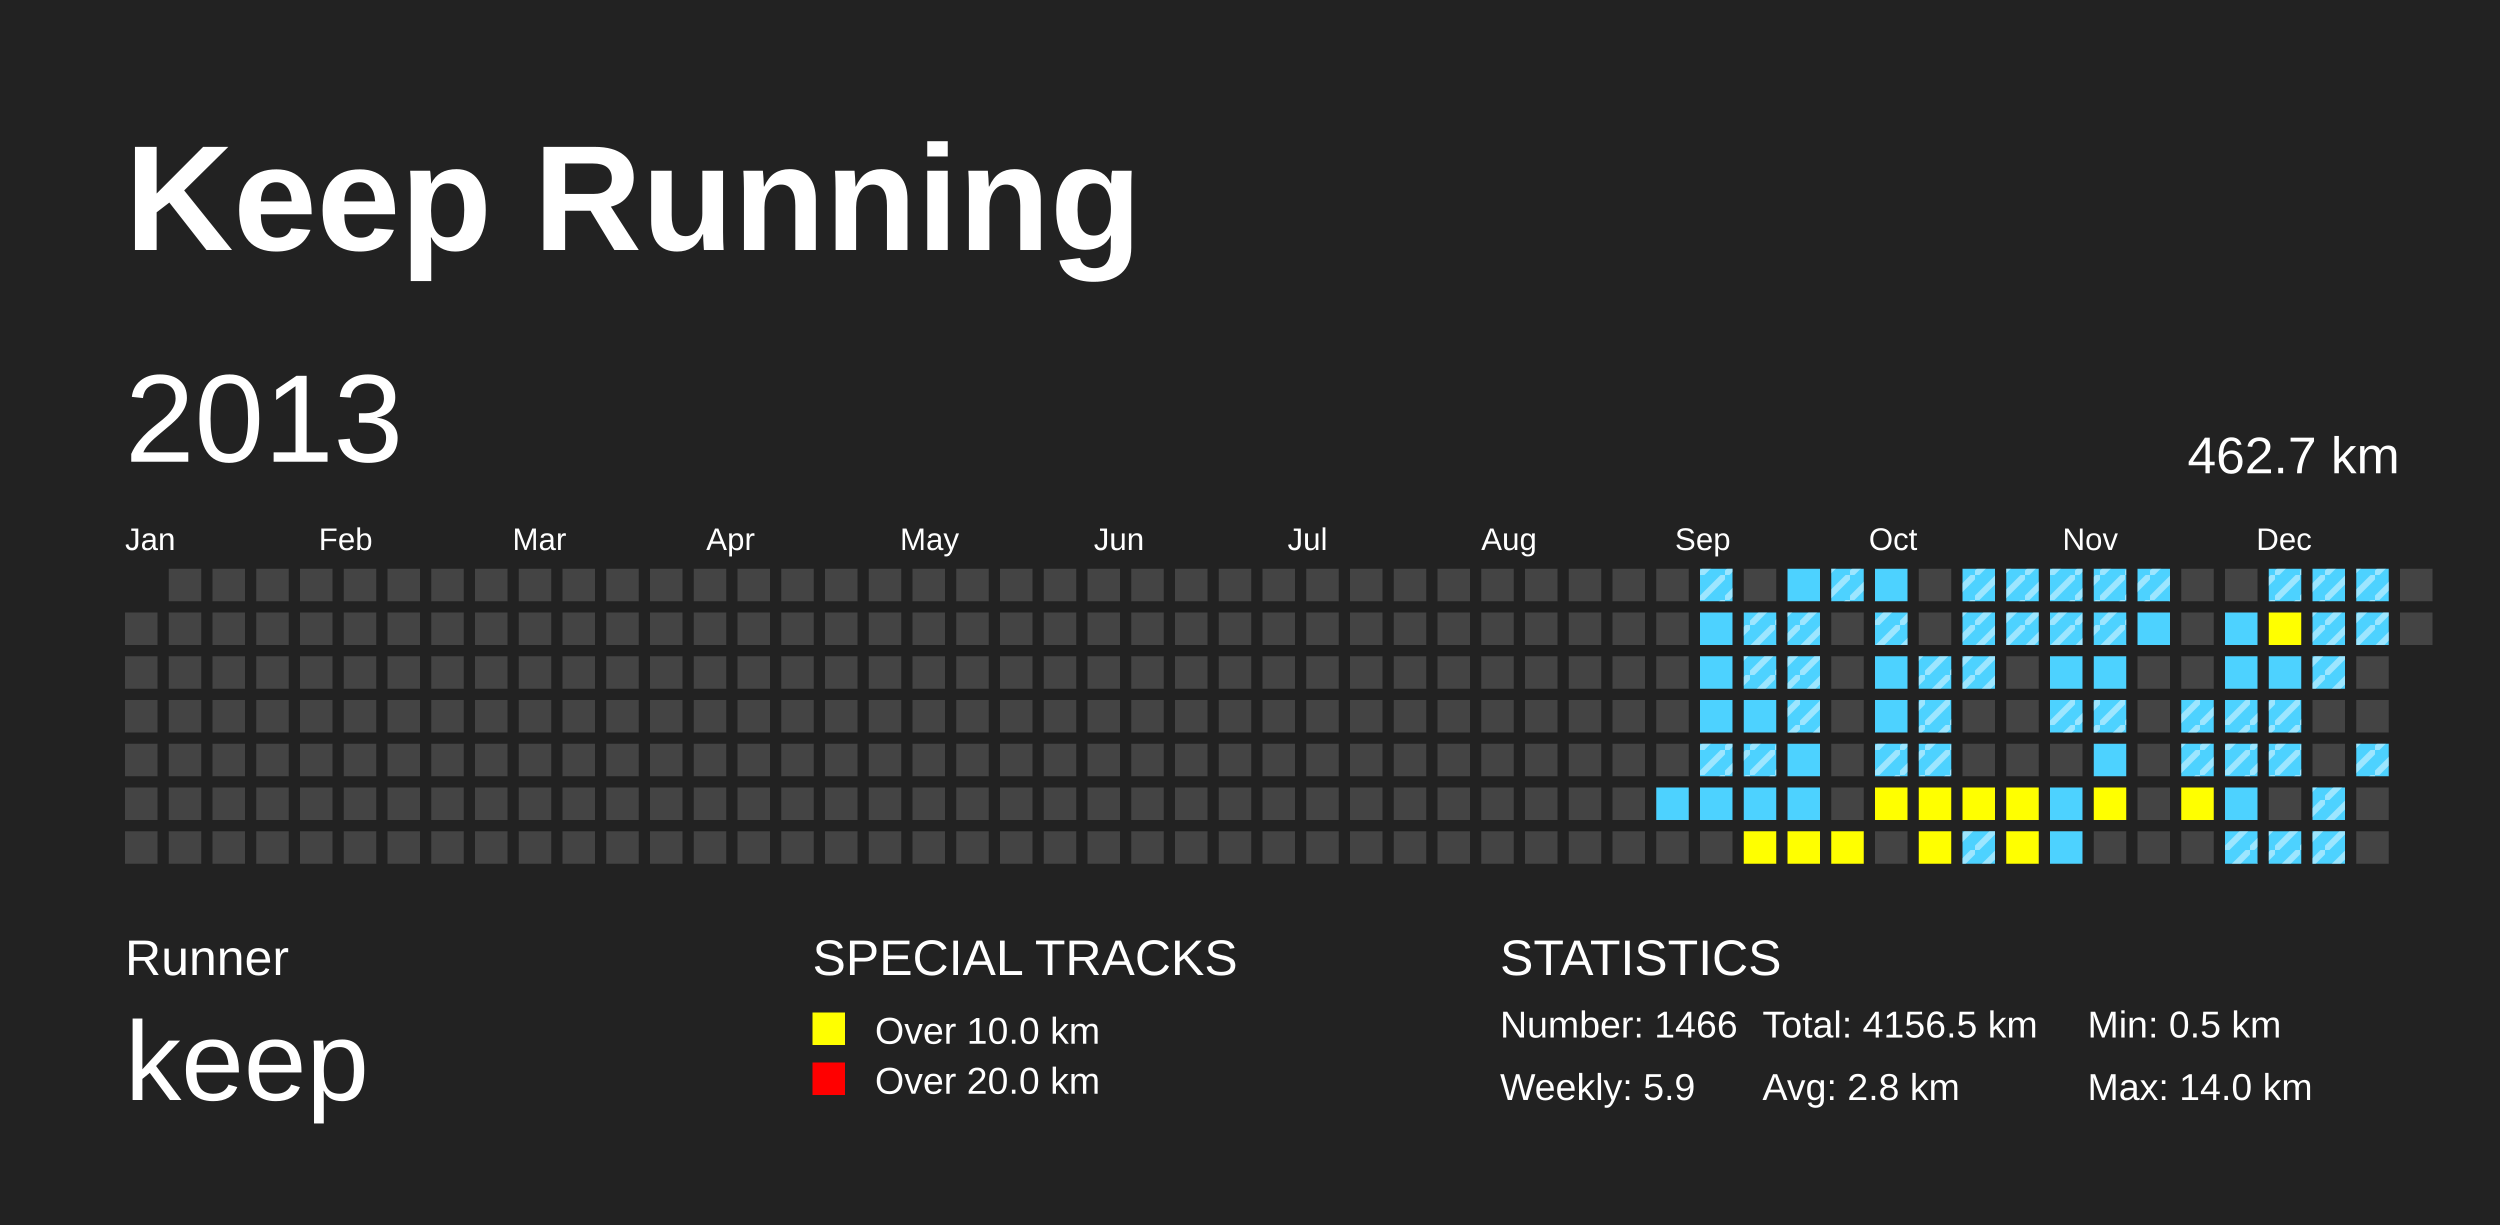
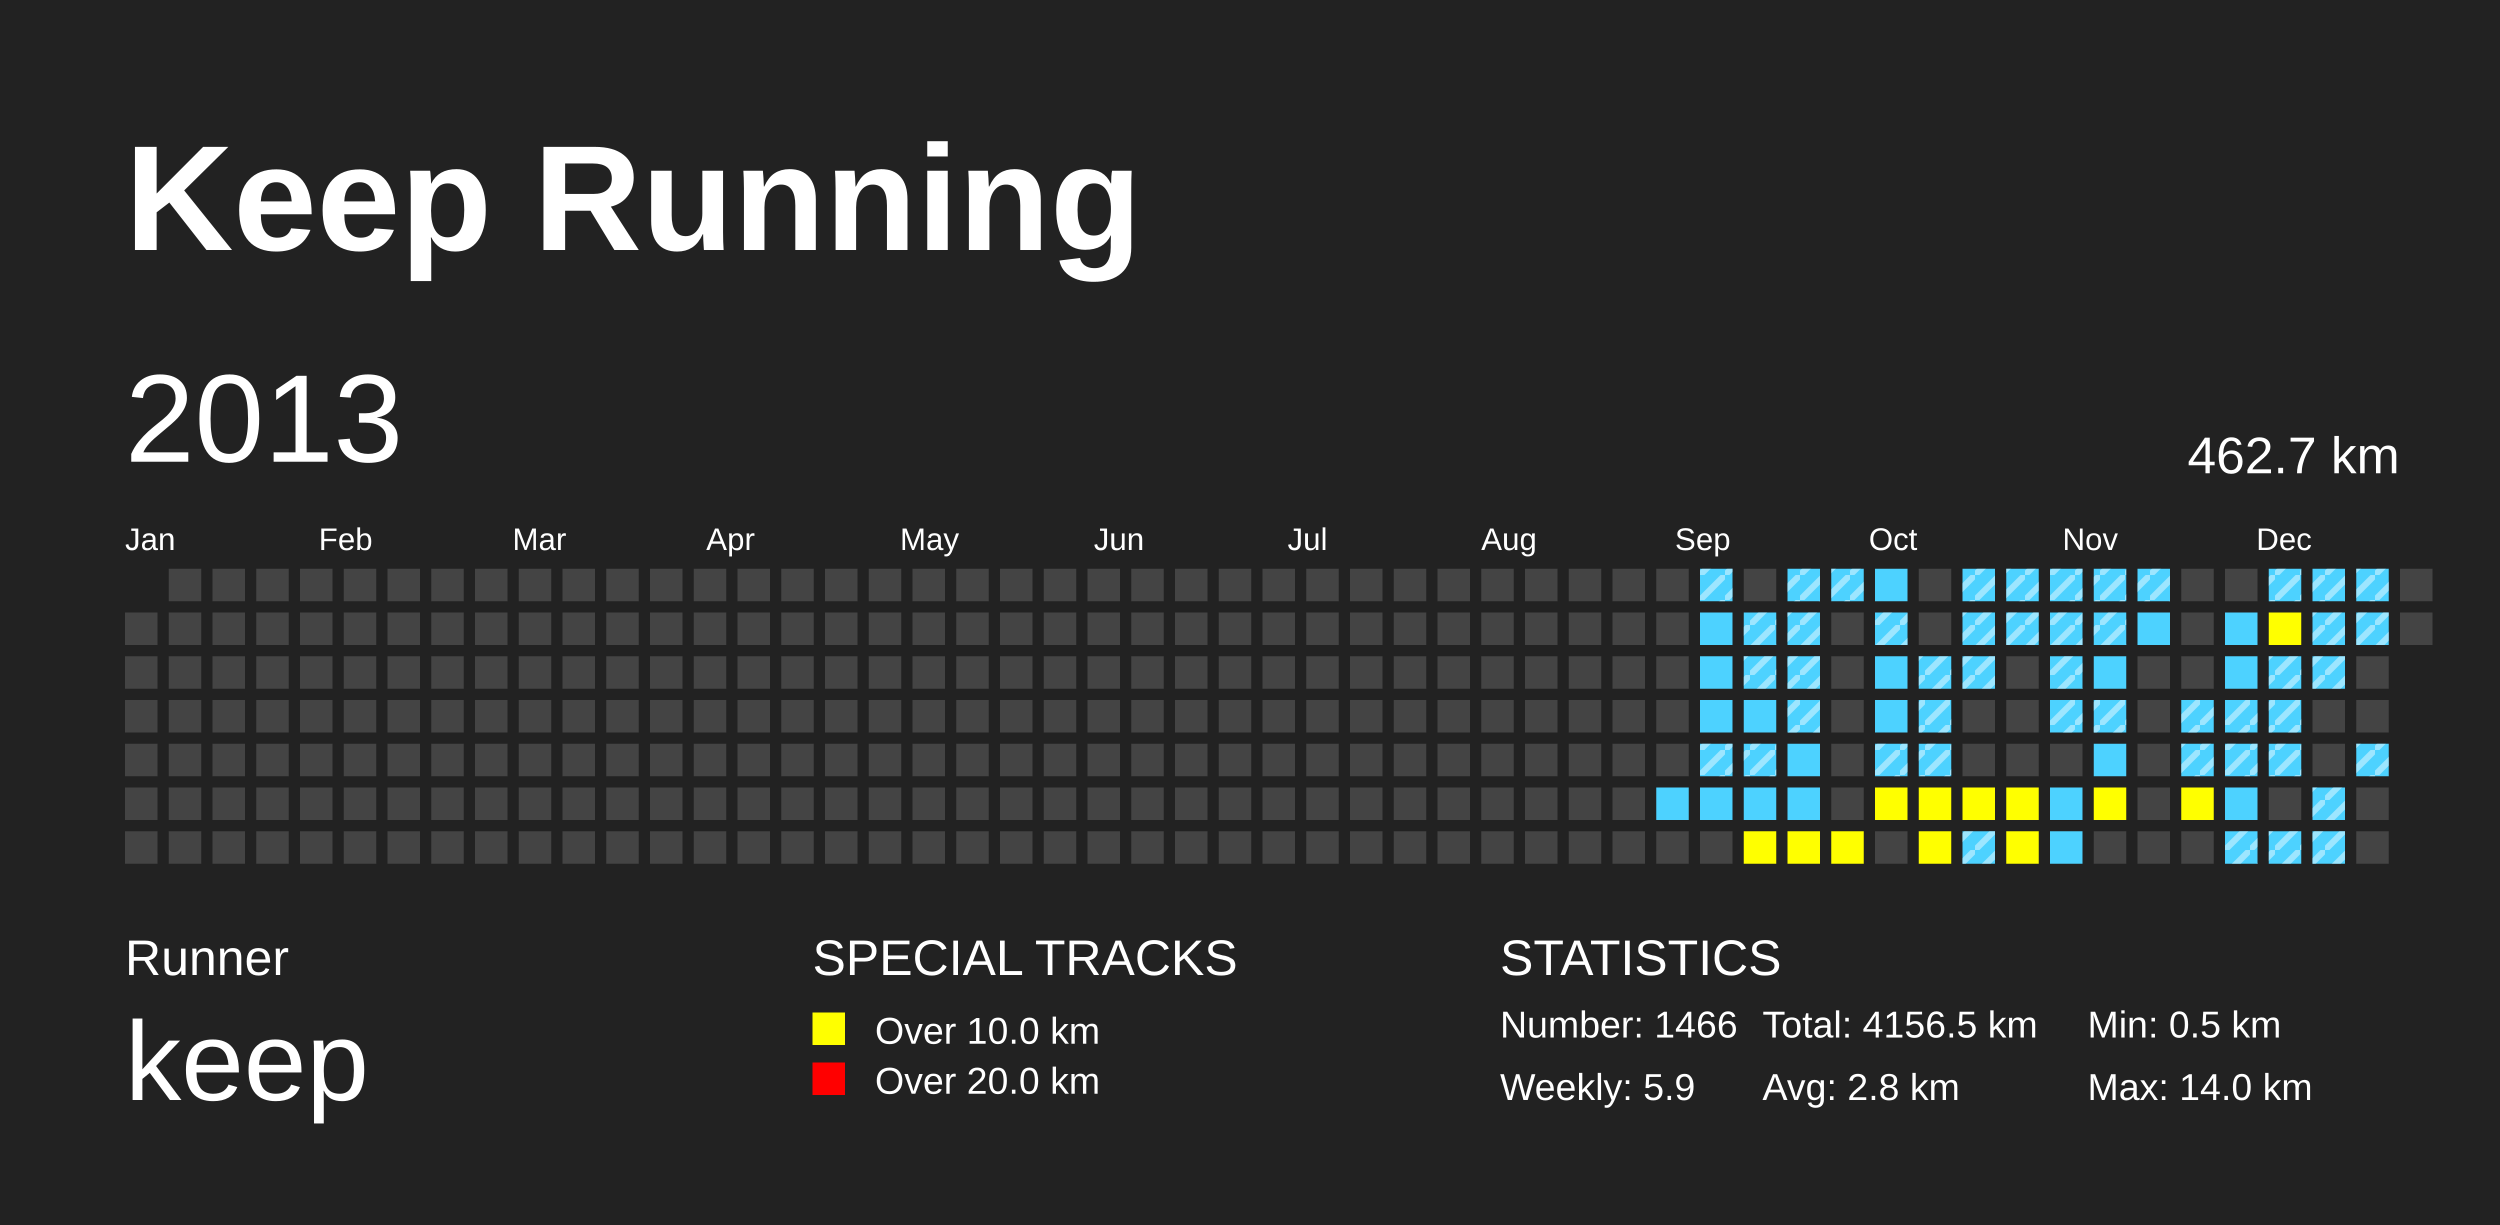
<svg xmlns="http://www.w3.org/2000/svg" baseProfile="full" height="98mm" version="1.1" viewBox="0,0,200,98" width="200mm">
  <defs>
    <pattern height="2" id="indoor-stripe" patternUnits="userSpaceOnUse" width="2">
      <line stroke="white" stroke-opacity="0.45" stroke-width="0.5" x1="0" x2="2" y1="2" y2="0" />
    </pattern>
  </defs>
  <rect fill="#222222" height="98" width="200" x="0" y="0" />
  <text fill="#FFFFFF" style="font-size:12px; font-family:Arial; font-weight:bold;" x="10" y="20">Keep Running</text>
  <text fill="#FFFFFF" style="font-size:4px; font-family:Arial" x="10" y="78">Runner</text>
  <text fill="#FFFFFF" style="font-size:9px; font-family:Arial" x="10" y="88">keep</text>
  <text fill="#FFFFFF" style="font-size:4px; font-family:Arial" x="65" y="78">SPECIAL TRACKS</text>
  <rect fill="yellow" height="2.6" width="2.6" x="65" y="81" />
  <text fill="#FFFFFF" style="font-size:3px; font-family:Arial" x="70" y="83.5">Over 10.0 km</text>
  <rect fill="red" height="2.6" width="2.6" x="65" y="85" />
  <text fill="#FFFFFF" style="font-size:3px; font-family:Arial" x="70" y="87.5">Over 20.0 km</text>
  <text fill="#FFFFFF" style="font-size:4px; font-family:Arial" x="120" y="78">STATISTICS</text>
  <text fill="#FFFFFF" style="font-size:3px; font-family:Arial" x="120" y="83">Number: 1466</text>
  <text fill="#FFFFFF" style="font-size:3px; font-family:Arial" x="120" y="88">Weekly: 5.9</text>
  <text fill="#FFFFFF" style="font-size:3px; font-family:Arial" x="141" y="83">Total: 4156.5 km</text>
  <text fill="#FFFFFF" style="font-size:3px; font-family:Arial" x="141" y="88">Avg: 2.8 km</text>
  <text fill="#FFFFFF" style="font-size:3px; font-family:Arial" x="167" y="83">Min: 0.5 km</text>
  <text fill="#FFFFFF" style="font-size:3px; font-family:Arial" x="167" y="88">Max: 14.0 km</text>
  <text dominant-baseline="hanging" fill="#FFFFFF" style="font-size:10.0px; font-family:Arial;" x="10" y="30">2013</text>
  <text dominant-baseline="hanging" fill="#FFFFFF" style="font-size:4.125px; font-family:Arial;" x="175" y="35">462.7 km</text>
  <text fill="#FFFFFF" style="font-size:2.5px; font-family:Arial" x="10.0" y="44">Jan</text>
  <text fill="#FFFFFF" style="font-size:2.5px; font-family:Arial" x="25.5" y="44">Feb</text>
  <text fill="#FFFFFF" style="font-size:2.5px; font-family:Arial" x="41.0" y="44">Mar</text>
  <text fill="#FFFFFF" style="font-size:2.5px; font-family:Arial" x="56.5" y="44">Apr</text>
  <text fill="#FFFFFF" style="font-size:2.5px; font-family:Arial" x="72.0" y="44">May</text>
  <text fill="#FFFFFF" style="font-size:2.5px; font-family:Arial" x="87.5" y="44">Jun</text>
  <text fill="#FFFFFF" style="font-size:2.5px; font-family:Arial" x="103.0" y="44">Jul</text>
  <text fill="#FFFFFF" style="font-size:2.5px; font-family:Arial" x="118.5" y="44">Aug</text>
  <text fill="#FFFFFF" style="font-size:2.5px; font-family:Arial" x="134.0" y="44">Sep</text>
  <text fill="#FFFFFF" style="font-size:2.5px; font-family:Arial" x="149.5" y="44">Oct</text>
  <text fill="#FFFFFF" style="font-size:2.5px; font-family:Arial" x="165.0" y="44">Nov</text>
  <text fill="#FFFFFF" style="font-size:2.5px; font-family:Arial" x="180.5" y="44">Dec</text>
  <rect fill="#444444" height="2.6" width="2.6" x="10.0" y="49.0" />
  <rect fill="#444444" height="2.6" width="2.6" x="10.0" y="52.5" />
  <rect fill="#444444" height="2.6" width="2.6" x="10.0" y="56.0" />
  <rect fill="#444444" height="2.6" width="2.6" x="10.0" y="59.5" />
  <rect fill="#444444" height="2.6" width="2.6" x="10.0" y="63.0" />
  <rect fill="#444444" height="2.6" width="2.6" x="10.0" y="66.5" />
  <rect fill="#444444" height="2.6" width="2.6" x="13.5" y="45.5" />
  <rect fill="#444444" height="2.6" width="2.6" x="13.5" y="49.0" />
  <rect fill="#444444" height="2.6" width="2.6" x="13.5" y="52.5" />
  <rect fill="#444444" height="2.6" width="2.6" x="13.5" y="56.0" />
  <rect fill="#444444" height="2.6" width="2.6" x="13.5" y="59.5" />
  <rect fill="#444444" height="2.6" width="2.6" x="13.5" y="63.0" />
  <rect fill="#444444" height="2.6" width="2.6" x="13.5" y="66.5" />
  <rect fill="#444444" height="2.6" width="2.6" x="17.0" y="45.5" />
  <rect fill="#444444" height="2.6" width="2.6" x="17.0" y="49.0" />
  <rect fill="#444444" height="2.6" width="2.6" x="17.0" y="52.5" />
  <rect fill="#444444" height="2.6" width="2.6" x="17.0" y="56.0" />
  <rect fill="#444444" height="2.6" width="2.6" x="17.0" y="59.5" />
  <rect fill="#444444" height="2.6" width="2.6" x="17.0" y="63.0" />
  <rect fill="#444444" height="2.6" width="2.6" x="17.0" y="66.5" />
  <rect fill="#444444" height="2.6" width="2.6" x="20.5" y="45.5" />
  <rect fill="#444444" height="2.6" width="2.6" x="20.5" y="49.0" />
  <rect fill="#444444" height="2.6" width="2.6" x="20.5" y="52.5" />
  <rect fill="#444444" height="2.6" width="2.6" x="20.5" y="56.0" />
  <rect fill="#444444" height="2.6" width="2.6" x="20.5" y="59.5" />
  <rect fill="#444444" height="2.6" width="2.6" x="20.5" y="63.0" />
  <rect fill="#444444" height="2.6" width="2.6" x="20.5" y="66.5" />
  <rect fill="#444444" height="2.6" width="2.6" x="24.0" y="45.5" />
  <rect fill="#444444" height="2.6" width="2.6" x="24.0" y="49.0" />
  <rect fill="#444444" height="2.6" width="2.6" x="24.0" y="52.5" />
  <rect fill="#444444" height="2.6" width="2.6" x="24.0" y="56.0" />
  <rect fill="#444444" height="2.6" width="2.6" x="24.0" y="59.5" />
  <rect fill="#444444" height="2.6" width="2.6" x="24.0" y="63.0" />
  <rect fill="#444444" height="2.6" width="2.6" x="24.0" y="66.5" />
  <rect fill="#444444" height="2.6" width="2.6" x="27.5" y="45.5" />
  <rect fill="#444444" height="2.6" width="2.6" x="27.5" y="49.0" />
  <rect fill="#444444" height="2.6" width="2.6" x="27.5" y="52.5" />
  <rect fill="#444444" height="2.6" width="2.6" x="27.5" y="56.0" />
  <rect fill="#444444" height="2.6" width="2.6" x="27.5" y="59.5" />
  <rect fill="#444444" height="2.6" width="2.6" x="27.5" y="63.0" />
  <rect fill="#444444" height="2.6" width="2.6" x="27.5" y="66.5" />
  <rect fill="#444444" height="2.6" width="2.6" x="31.0" y="45.5" />
  <rect fill="#444444" height="2.6" width="2.6" x="31.0" y="49.0" />
  <rect fill="#444444" height="2.6" width="2.6" x="31.0" y="52.5" />
  <rect fill="#444444" height="2.6" width="2.6" x="31.0" y="56.0" />
  <rect fill="#444444" height="2.6" width="2.6" x="31.0" y="59.5" />
  <rect fill="#444444" height="2.6" width="2.6" x="31.0" y="63.0" />
  <rect fill="#444444" height="2.6" width="2.6" x="31.0" y="66.5" />
  <rect fill="#444444" height="2.6" width="2.6" x="34.5" y="45.5" />
  <rect fill="#444444" height="2.6" width="2.6" x="34.5" y="49.0" />
  <rect fill="#444444" height="2.6" width="2.6" x="34.5" y="52.5" />
  <rect fill="#444444" height="2.6" width="2.6" x="34.5" y="56.0" />
  <rect fill="#444444" height="2.6" width="2.6" x="34.5" y="59.5" />
  <rect fill="#444444" height="2.6" width="2.6" x="34.5" y="63.0" />
  <rect fill="#444444" height="2.6" width="2.6" x="34.5" y="66.5" />
  <rect fill="#444444" height="2.6" width="2.6" x="38.0" y="45.5" />
  <rect fill="#444444" height="2.6" width="2.6" x="38.0" y="49.0" />
  <rect fill="#444444" height="2.6" width="2.6" x="38.0" y="52.5" />
  <rect fill="#444444" height="2.6" width="2.6" x="38.0" y="56.0" />
  <rect fill="#444444" height="2.6" width="2.6" x="38.0" y="59.5" />
  <rect fill="#444444" height="2.6" width="2.6" x="38.0" y="63.0" />
  <rect fill="#444444" height="2.6" width="2.6" x="38.0" y="66.5" />
  <rect fill="#444444" height="2.6" width="2.6" x="41.5" y="45.5" />
  <rect fill="#444444" height="2.6" width="2.6" x="41.5" y="49.0" />
  <rect fill="#444444" height="2.6" width="2.6" x="41.5" y="52.5" />
  <rect fill="#444444" height="2.6" width="2.6" x="41.5" y="56.0" />
  <rect fill="#444444" height="2.6" width="2.6" x="41.5" y="59.5" />
  <rect fill="#444444" height="2.6" width="2.6" x="41.5" y="63.0" />
  <rect fill="#444444" height="2.6" width="2.6" x="41.5" y="66.5" />
  <rect fill="#444444" height="2.6" width="2.6" x="45.0" y="45.5" />
  <rect fill="#444444" height="2.6" width="2.6" x="45.0" y="49.0" />
  <rect fill="#444444" height="2.6" width="2.6" x="45.0" y="52.5" />
  <rect fill="#444444" height="2.6" width="2.6" x="45.0" y="56.0" />
  <rect fill="#444444" height="2.6" width="2.6" x="45.0" y="59.5" />
  <rect fill="#444444" height="2.6" width="2.6" x="45.0" y="63.0" />
  <rect fill="#444444" height="2.6" width="2.6" x="45.0" y="66.5" />
  <rect fill="#444444" height="2.6" width="2.6" x="48.5" y="45.5" />
  <rect fill="#444444" height="2.6" width="2.6" x="48.5" y="49.0" />
  <rect fill="#444444" height="2.6" width="2.6" x="48.5" y="52.5" />
  <rect fill="#444444" height="2.6" width="2.6" x="48.5" y="56.0" />
  <rect fill="#444444" height="2.6" width="2.6" x="48.5" y="59.5" />
  <rect fill="#444444" height="2.6" width="2.6" x="48.5" y="63.0" />
  <rect fill="#444444" height="2.6" width="2.6" x="48.5" y="66.5" />
  <rect fill="#444444" height="2.6" width="2.6" x="52.0" y="45.5" />
  <rect fill="#444444" height="2.6" width="2.6" x="52.0" y="49.0" />
  <rect fill="#444444" height="2.6" width="2.6" x="52.0" y="52.5" />
  <rect fill="#444444" height="2.6" width="2.6" x="52.0" y="56.0" />
  <rect fill="#444444" height="2.6" width="2.6" x="52.0" y="59.5" />
  <rect fill="#444444" height="2.6" width="2.6" x="52.0" y="63.0" />
  <rect fill="#444444" height="2.6" width="2.6" x="52.0" y="66.5" />
  <rect fill="#444444" height="2.6" width="2.6" x="55.5" y="45.5" />
  <rect fill="#444444" height="2.6" width="2.6" x="55.5" y="49.0" />
  <rect fill="#444444" height="2.6" width="2.6" x="55.5" y="52.5" />
  <rect fill="#444444" height="2.6" width="2.6" x="55.5" y="56.0" />
  <rect fill="#444444" height="2.6" width="2.6" x="55.5" y="59.5" />
  <rect fill="#444444" height="2.6" width="2.6" x="55.5" y="63.0" />
  <rect fill="#444444" height="2.6" width="2.6" x="55.5" y="66.5" />
  <rect fill="#444444" height="2.6" width="2.6" x="59.0" y="45.5" />
  <rect fill="#444444" height="2.6" width="2.6" x="59.0" y="49.0" />
  <rect fill="#444444" height="2.6" width="2.6" x="59.0" y="52.5" />
  <rect fill="#444444" height="2.6" width="2.6" x="59.0" y="56.0" />
  <rect fill="#444444" height="2.6" width="2.6" x="59.0" y="59.5" />
  <rect fill="#444444" height="2.6" width="2.6" x="59.0" y="63.0" />
  <rect fill="#444444" height="2.6" width="2.6" x="59.0" y="66.5" />
  <rect fill="#444444" height="2.6" width="2.6" x="62.5" y="45.5" />
  <rect fill="#444444" height="2.6" width="2.6" x="62.5" y="49.0" />
  <rect fill="#444444" height="2.6" width="2.6" x="62.5" y="52.5" />
  <rect fill="#444444" height="2.6" width="2.6" x="62.5" y="56.0" />
  <rect fill="#444444" height="2.6" width="2.6" x="62.5" y="59.5" />
  <rect fill="#444444" height="2.6" width="2.6" x="62.5" y="63.0" />
  <rect fill="#444444" height="2.6" width="2.6" x="62.5" y="66.5" />
  <rect fill="#444444" height="2.6" width="2.6" x="66.0" y="45.5" />
  <rect fill="#444444" height="2.6" width="2.6" x="66.0" y="49.0" />
  <rect fill="#444444" height="2.6" width="2.6" x="66.0" y="52.5" />
  <rect fill="#444444" height="2.6" width="2.6" x="66.0" y="56.0" />
  <rect fill="#444444" height="2.6" width="2.6" x="66.0" y="59.5" />
  <rect fill="#444444" height="2.6" width="2.6" x="66.0" y="63.0" />
  <rect fill="#444444" height="2.6" width="2.6" x="66.0" y="66.5" />
  <rect fill="#444444" height="2.6" width="2.6" x="69.5" y="45.5" />
  <rect fill="#444444" height="2.6" width="2.6" x="69.5" y="49.0" />
  <rect fill="#444444" height="2.6" width="2.6" x="69.5" y="52.5" />
  <rect fill="#444444" height="2.6" width="2.6" x="69.5" y="56.0" />
  <rect fill="#444444" height="2.6" width="2.6" x="69.5" y="59.5" />
  <rect fill="#444444" height="2.6" width="2.6" x="69.5" y="63.0" />
  <rect fill="#444444" height="2.6" width="2.6" x="69.5" y="66.5" />
  <rect fill="#444444" height="2.6" width="2.6" x="73.0" y="45.5" />
  <rect fill="#444444" height="2.6" width="2.6" x="73.0" y="49.0" />
  <rect fill="#444444" height="2.6" width="2.6" x="73.0" y="52.5" />
  <rect fill="#444444" height="2.6" width="2.6" x="73.0" y="56.0" />
  <rect fill="#444444" height="2.6" width="2.6" x="73.0" y="59.5" />
  <rect fill="#444444" height="2.6" width="2.6" x="73.0" y="63.0" />
  <rect fill="#444444" height="2.6" width="2.6" x="73.0" y="66.5" />
  <rect fill="#444444" height="2.6" width="2.6" x="76.5" y="45.5" />
  <rect fill="#444444" height="2.6" width="2.6" x="76.5" y="49.0" />
  <rect fill="#444444" height="2.6" width="2.6" x="76.5" y="52.5" />
  <rect fill="#444444" height="2.6" width="2.6" x="76.5" y="56.0" />
  <rect fill="#444444" height="2.6" width="2.6" x="76.5" y="59.5" />
  <rect fill="#444444" height="2.6" width="2.6" x="76.5" y="63.0" />
  <rect fill="#444444" height="2.6" width="2.6" x="76.5" y="66.5" />
  <rect fill="#444444" height="2.6" width="2.6" x="80.0" y="45.5" />
  <rect fill="#444444" height="2.6" width="2.6" x="80.0" y="49.0" />
  <rect fill="#444444" height="2.6" width="2.6" x="80.0" y="52.5" />
  <rect fill="#444444" height="2.6" width="2.6" x="80.0" y="56.0" />
  <rect fill="#444444" height="2.6" width="2.6" x="80.0" y="59.5" />
  <rect fill="#444444" height="2.6" width="2.6" x="80.0" y="63.0" />
  <rect fill="#444444" height="2.6" width="2.6" x="80.0" y="66.5" />
  <rect fill="#444444" height="2.6" width="2.6" x="83.5" y="45.5" />
  <rect fill="#444444" height="2.6" width="2.6" x="83.5" y="49.0" />
  <rect fill="#444444" height="2.6" width="2.6" x="83.5" y="52.5" />
  <rect fill="#444444" height="2.6" width="2.6" x="83.5" y="56.0" />
  <rect fill="#444444" height="2.6" width="2.6" x="83.5" y="59.5" />
  <rect fill="#444444" height="2.6" width="2.6" x="83.5" y="63.0" />
  <rect fill="#444444" height="2.6" width="2.6" x="83.5" y="66.5" />
  <rect fill="#444444" height="2.6" width="2.6" x="87.0" y="45.5" />
  <rect fill="#444444" height="2.6" width="2.6" x="87.0" y="49.0" />
  <rect fill="#444444" height="2.6" width="2.6" x="87.0" y="52.5" />
  <rect fill="#444444" height="2.6" width="2.6" x="87.0" y="56.0" />
  <rect fill="#444444" height="2.6" width="2.6" x="87.0" y="59.5" />
  <rect fill="#444444" height="2.6" width="2.6" x="87.0" y="63.0" />
  <rect fill="#444444" height="2.6" width="2.6" x="87.0" y="66.5" />
  <rect fill="#444444" height="2.6" width="2.6" x="90.5" y="45.5" />
  <rect fill="#444444" height="2.6" width="2.6" x="90.5" y="49.0" />
  <rect fill="#444444" height="2.6" width="2.6" x="90.5" y="52.5" />
  <rect fill="#444444" height="2.6" width="2.6" x="90.5" y="56.0" />
  <rect fill="#444444" height="2.6" width="2.6" x="90.5" y="59.5" />
  <rect fill="#444444" height="2.6" width="2.6" x="90.5" y="63.0" />
  <rect fill="#444444" height="2.6" width="2.6" x="90.5" y="66.5" />
  <rect fill="#444444" height="2.6" width="2.6" x="94.0" y="45.5" />
  <rect fill="#444444" height="2.6" width="2.6" x="94.0" y="49.0" />
  <rect fill="#444444" height="2.6" width="2.6" x="94.0" y="52.5" />
  <rect fill="#444444" height="2.6" width="2.6" x="94.0" y="56.0" />
  <rect fill="#444444" height="2.6" width="2.6" x="94.0" y="59.5" />
  <rect fill="#444444" height="2.6" width="2.6" x="94.0" y="63.0" />
  <rect fill="#444444" height="2.6" width="2.6" x="94.0" y="66.5" />
  <rect fill="#444444" height="2.6" width="2.6" x="97.5" y="45.5" />
  <rect fill="#444444" height="2.6" width="2.6" x="97.5" y="49.0" />
  <rect fill="#444444" height="2.6" width="2.6" x="97.5" y="52.5" />
  <rect fill="#444444" height="2.6" width="2.6" x="97.5" y="56.0" />
  <rect fill="#444444" height="2.6" width="2.6" x="97.5" y="59.5" />
  <rect fill="#444444" height="2.6" width="2.6" x="97.5" y="63.0" />
  <rect fill="#444444" height="2.6" width="2.6" x="97.5" y="66.5" />
  <rect fill="#444444" height="2.6" width="2.6" x="101.0" y="45.5" />
  <rect fill="#444444" height="2.6" width="2.6" x="101.0" y="49.0" />
  <rect fill="#444444" height="2.6" width="2.6" x="101.0" y="52.5" />
  <rect fill="#444444" height="2.6" width="2.6" x="101.0" y="56.0" />
  <rect fill="#444444" height="2.6" width="2.6" x="101.0" y="59.5" />
  <rect fill="#444444" height="2.6" width="2.6" x="101.0" y="63.0" />
  <rect fill="#444444" height="2.6" width="2.6" x="101.0" y="66.5" />
  <rect fill="#444444" height="2.6" width="2.6" x="104.5" y="45.5" />
  <rect fill="#444444" height="2.6" width="2.6" x="104.5" y="49.0" />
  <rect fill="#444444" height="2.6" width="2.6" x="104.5" y="52.5" />
  <rect fill="#444444" height="2.6" width="2.6" x="104.5" y="56.0" />
  <rect fill="#444444" height="2.6" width="2.6" x="104.5" y="59.5" />
  <rect fill="#444444" height="2.6" width="2.6" x="104.5" y="63.0" />
  <rect fill="#444444" height="2.6" width="2.6" x="104.5" y="66.5" />
  <rect fill="#444444" height="2.6" width="2.6" x="108.0" y="45.5" />
  <rect fill="#444444" height="2.6" width="2.6" x="108.0" y="49.0" />
  <rect fill="#444444" height="2.6" width="2.6" x="108.0" y="52.5" />
  <rect fill="#444444" height="2.6" width="2.6" x="108.0" y="56.0" />
  <rect fill="#444444" height="2.6" width="2.6" x="108.0" y="59.5" />
  <rect fill="#444444" height="2.6" width="2.6" x="108.0" y="63.0" />
  <rect fill="#444444" height="2.6" width="2.6" x="108.0" y="66.5" />
  <rect fill="#444444" height="2.6" width="2.6" x="111.5" y="45.5" />
  <rect fill="#444444" height="2.6" width="2.6" x="111.5" y="49.0" />
  <rect fill="#444444" height="2.6" width="2.6" x="111.5" y="52.5" />
  <rect fill="#444444" height="2.6" width="2.6" x="111.5" y="56.0" />
  <rect fill="#444444" height="2.6" width="2.6" x="111.5" y="59.5" />
  <rect fill="#444444" height="2.6" width="2.6" x="111.5" y="63.0" />
  <rect fill="#444444" height="2.6" width="2.6" x="111.5" y="66.5" />
  <rect fill="#444444" height="2.6" width="2.6" x="115.0" y="45.5" />
  <rect fill="#444444" height="2.6" width="2.6" x="115.0" y="49.0" />
  <rect fill="#444444" height="2.6" width="2.6" x="115.0" y="52.5" />
  <rect fill="#444444" height="2.6" width="2.6" x="115.0" y="56.0" />
  <rect fill="#444444" height="2.6" width="2.6" x="115.0" y="59.5" />
  <rect fill="#444444" height="2.6" width="2.6" x="115.0" y="63.0" />
  <rect fill="#444444" height="2.6" width="2.6" x="115.0" y="66.5" />
  <rect fill="#444444" height="2.6" width="2.6" x="118.5" y="45.5" />
  <rect fill="#444444" height="2.6" width="2.6" x="118.5" y="49.0" />
  <rect fill="#444444" height="2.6" width="2.6" x="118.5" y="52.5" />
  <rect fill="#444444" height="2.6" width="2.6" x="118.5" y="56.0" />
  <rect fill="#444444" height="2.6" width="2.6" x="118.5" y="59.5" />
  <rect fill="#444444" height="2.6" width="2.6" x="118.5" y="63.0" />
  <rect fill="#444444" height="2.6" width="2.6" x="118.5" y="66.5" />
  <rect fill="#444444" height="2.6" width="2.6" x="122.0" y="45.5" />
  <rect fill="#444444" height="2.6" width="2.6" x="122.0" y="49.0" />
  <rect fill="#444444" height="2.6" width="2.6" x="122.0" y="52.5" />
  <rect fill="#444444" height="2.6" width="2.6" x="122.0" y="56.0" />
  <rect fill="#444444" height="2.6" width="2.6" x="122.0" y="59.5" />
  <rect fill="#444444" height="2.6" width="2.6" x="122.0" y="63.0" />
  <rect fill="#444444" height="2.6" width="2.6" x="122.0" y="66.5" />
  <rect fill="#444444" height="2.6" width="2.6" x="125.5" y="45.5" />
  <rect fill="#444444" height="2.6" width="2.6" x="125.5" y="49.0" />
  <rect fill="#444444" height="2.6" width="2.6" x="125.5" y="52.5" />
  <rect fill="#444444" height="2.6" width="2.6" x="125.5" y="56.0" />
  <rect fill="#444444" height="2.6" width="2.6" x="125.5" y="59.5" />
  <rect fill="#444444" height="2.6" width="2.6" x="125.5" y="63.0" />
  <rect fill="#444444" height="2.6" width="2.6" x="125.5" y="66.5" />
  <rect fill="#444444" height="2.6" width="2.6" x="129.0" y="45.5" />
  <rect fill="#444444" height="2.6" width="2.6" x="129.0" y="49.0" />
  <rect fill="#444444" height="2.6" width="2.6" x="129.0" y="52.5" />
  <rect fill="#444444" height="2.6" width="2.6" x="129.0" y="56.0" />
  <rect fill="#444444" height="2.6" width="2.6" x="129.0" y="59.5" />
  <rect fill="#444444" height="2.6" width="2.6" x="129.0" y="63.0" />
  <rect fill="#444444" height="2.6" width="2.6" x="129.0" y="66.5" />
  <rect fill="#444444" height="2.6" width="2.6" x="132.5" y="45.5" />
  <rect fill="#444444" height="2.6" width="2.6" x="132.5" y="49.0" />
  <rect fill="#444444" height="2.6" width="2.6" x="132.5" y="52.5" />
  <rect fill="#444444" height="2.6" width="2.6" x="132.5" y="56.0" />
  <rect fill="#444444" height="2.6" width="2.6" x="132.5" y="59.5" />
  <rect fill="#4DD2FF" height="2.6" width="2.6" x="132.5" y="63.0" />
  <rect fill="#444444" height="2.6" width="2.6" x="132.5" y="66.5" />
  <rect fill="#4DD2FF" height="2.6" width="2.6" x="136.0" y="45.5" />
  <rect fill="url(#indoor-stripe)" height="2.6" style="pointer-events: none;" width="2.6" x="136.0" y="45.5" />
  <rect fill="#4DD2FF" height="2.6" width="2.6" x="136.0" y="49.0" />
  <rect fill="#4DD2FF" height="2.6" width="2.6" x="136.0" y="52.5" />
  <rect fill="#4DD2FF" height="2.6" width="2.6" x="136.0" y="56.0" />
  <rect fill="#4DD2FF" height="2.6" width="2.6" x="136.0" y="59.5" />
  <rect fill="url(#indoor-stripe)" height="2.6" style="pointer-events: none;" width="2.6" x="136.0" y="59.5" />
  <rect fill="#4DD2FF" height="2.6" width="2.6" x="136.0" y="63.0" />
  <rect fill="#444444" height="2.6" width="2.6" x="136.0" y="66.5" />
  <rect fill="#444444" height="2.6" width="2.6" x="139.5" y="45.5" />
  <rect fill="#4DD2FF" height="2.6" width="2.6" x="139.5" y="49.0" />
  <rect fill="url(#indoor-stripe)" height="2.6" style="pointer-events: none;" width="2.6" x="139.5" y="49.0" />
  <rect fill="#4DD2FF" height="2.6" width="2.6" x="139.5" y="52.5" />
  <rect fill="url(#indoor-stripe)" height="2.6" style="pointer-events: none;" width="2.6" x="139.5" y="52.5" />
  <rect fill="#4DD2FF" height="2.6" width="2.6" x="139.5" y="56.0" />
  <rect fill="#4DD2FF" height="2.6" width="2.6" x="139.5" y="59.5" />
  <rect fill="url(#indoor-stripe)" height="2.6" style="pointer-events: none;" width="2.6" x="139.5" y="59.5" />
  <rect fill="#4DD2FF" height="2.6" width="2.6" x="139.5" y="63.0" />
  <rect fill="yellow" height="2.6" width="2.6" x="139.5" y="66.5" />
  <rect fill="#4DD2FF" height="2.6" width="2.6" x="143.0" y="45.5" />
+   <rect fill="url(#indoor-stripe)" height="2.6" style="pointer-events: none;" width="2.6" x="143.0" y="45.5" />
  <rect fill="#4DD2FF" height="2.6" width="2.6" x="143.0" y="49.0" />
  <rect fill="url(#indoor-stripe)" height="2.6" style="pointer-events: none;" width="2.6" x="143.0" y="49.0" />
  <rect fill="#4DD2FF" height="2.6" width="2.6" x="143.0" y="52.5" />
  <rect fill="url(#indoor-stripe)" height="2.6" style="pointer-events: none;" width="2.6" x="143.0" y="52.5" />
  <rect fill="#4DD2FF" height="2.6" width="2.6" x="143.0" y="56.0" />
  <rect fill="url(#indoor-stripe)" height="2.6" style="pointer-events: none;" width="2.6" x="143.0" y="56.0" />
  <rect fill="#4DD2FF" height="2.6" width="2.6" x="143.0" y="59.5" />
  <rect fill="#4DD2FF" height="2.6" width="2.6" x="143.0" y="63.0" />
  <rect fill="yellow" height="2.6" width="2.6" x="143.0" y="66.5" />
  <rect fill="#4DD2FF" height="2.6" width="2.6" x="146.5" y="45.5" />
  <rect fill="url(#indoor-stripe)" height="2.6" style="pointer-events: none;" width="2.6" x="146.5" y="45.5" />
  <rect fill="#444444" height="2.6" width="2.6" x="146.5" y="49.0" />
  <rect fill="#444444" height="2.6" width="2.6" x="146.5" y="52.5" />
  <rect fill="#444444" height="2.6" width="2.6" x="146.5" y="56.0" />
  <rect fill="#444444" height="2.6" width="2.6" x="146.5" y="59.5" />
  <rect fill="#444444" height="2.6" width="2.6" x="146.5" y="63.0" />
  <rect fill="yellow" height="2.6" width="2.6" x="146.5" y="66.5" />
  <rect fill="#4DD2FF" height="2.6" width="2.6" x="150.0" y="45.5" />
  <rect fill="#4DD2FF" height="2.6" width="2.6" x="150.0" y="49.0" />
  <rect fill="url(#indoor-stripe)" height="2.6" style="pointer-events: none;" width="2.6" x="150.0" y="49.0" />
  <rect fill="#4DD2FF" height="2.6" width="2.6" x="150.0" y="52.5" />
  <rect fill="#4DD2FF" height="2.6" width="2.6" x="150.0" y="56.0" />
  <rect fill="#4DD2FF" height="2.6" width="2.6" x="150.0" y="59.5" />
  <rect fill="url(#indoor-stripe)" height="2.6" style="pointer-events: none;" width="2.6" x="150.0" y="59.5" />
  <rect fill="yellow" height="2.6" width="2.6" x="150.0" y="63.0" />
  <rect fill="#444444" height="2.6" width="2.6" x="150.0" y="66.5" />
  <rect fill="#444444" height="2.6" width="2.6" x="153.5" y="45.5" />
  <rect fill="#444444" height="2.6" width="2.6" x="153.5" y="49.0" />
  <rect fill="#4DD2FF" height="2.6" width="2.6" x="153.5" y="52.5" />
  <rect fill="url(#indoor-stripe)" height="2.6" style="pointer-events: none;" width="2.6" x="153.5" y="52.5" />
  <rect fill="#4DD2FF" height="2.6" width="2.6" x="153.5" y="56.0" />
  <rect fill="url(#indoor-stripe)" height="2.6" style="pointer-events: none;" width="2.6" x="153.5" y="56.0" />
  <rect fill="#4DD2FF" height="2.6" width="2.6" x="153.5" y="59.5" />
  <rect fill="url(#indoor-stripe)" height="2.6" style="pointer-events: none;" width="2.6" x="153.5" y="59.5" />
  <rect fill="yellow" height="2.6" width="2.6" x="153.5" y="63.0" />
  <rect fill="yellow" height="2.6" width="2.6" x="153.5" y="66.5" />
  <rect fill="#4DD2FF" height="2.6" width="2.6" x="157.0" y="45.5" />
  <rect fill="url(#indoor-stripe)" height="2.6" style="pointer-events: none;" width="2.6" x="157.0" y="45.5" />
  <rect fill="#4DD2FF" height="2.6" width="2.6" x="157.0" y="49.0" />
  <rect fill="url(#indoor-stripe)" height="2.6" style="pointer-events: none;" width="2.6" x="157.0" y="49.0" />
  <rect fill="#4DD2FF" height="2.6" width="2.6" x="157.0" y="52.5" />
  <rect fill="url(#indoor-stripe)" height="2.6" style="pointer-events: none;" width="2.6" x="157.0" y="52.5" />
  <rect fill="#444444" height="2.6" width="2.6" x="157.0" y="56.0" />
  <rect fill="#444444" height="2.6" width="2.6" x="157.0" y="59.5" />
  <rect fill="yellow" height="2.6" width="2.6" x="157.0" y="63.0" />
  <rect fill="#4DD2FF" height="2.6" width="2.6" x="157.0" y="66.5" />
  <rect fill="url(#indoor-stripe)" height="2.6" style="pointer-events: none;" width="2.6" x="157.0" y="66.5" />
  <rect fill="#4DD2FF" height="2.6" width="2.6" x="160.5" y="45.5" />
  <rect fill="url(#indoor-stripe)" height="2.6" style="pointer-events: none;" width="2.6" x="160.5" y="45.5" />
  <rect fill="#4DD2FF" height="2.6" width="2.6" x="160.5" y="49.0" />
  <rect fill="url(#indoor-stripe)" height="2.6" style="pointer-events: none;" width="2.6" x="160.5" y="49.0" />
  <rect fill="#444444" height="2.6" width="2.6" x="160.5" y="52.5" />
  <rect fill="#444444" height="2.6" width="2.6" x="160.5" y="56.0" />
  <rect fill="#444444" height="2.6" width="2.6" x="160.5" y="59.5" />
  <rect fill="yellow" height="2.6" width="2.6" x="160.5" y="63.0" />
  <rect fill="yellow" height="2.6" width="2.6" x="160.5" y="66.5" />
  <rect fill="#4DD2FF" height="2.6" width="2.6" x="164.0" y="45.5" />
  <rect fill="url(#indoor-stripe)" height="2.6" style="pointer-events: none;" width="2.6" x="164.0" y="45.5" />
  <rect fill="#4DD2FF" height="2.6" width="2.6" x="164.0" y="49.0" />
  <rect fill="url(#indoor-stripe)" height="2.6" style="pointer-events: none;" width="2.6" x="164.0" y="49.0" />
  <rect fill="#4DD2FF" height="2.6" width="2.6" x="164.0" y="52.5" />
+   <rect fill="url(#indoor-stripe)" height="2.6" style="pointer-events: none;" width="2.6" x="164.0" y="52.5" />
  <rect fill="#4DD2FF" height="2.6" width="2.6" x="164.0" y="56.0" />
  <rect fill="url(#indoor-stripe)" height="2.6" style="pointer-events: none;" width="2.6" x="164.0" y="56.0" />
  <rect fill="#444444" height="2.6" width="2.6" x="164.0" y="59.5" />
  <rect fill="#4DD2FF" height="2.6" width="2.6" x="164.0" y="63.0" />
  <rect fill="#4DD2FF" height="2.6" width="2.6" x="164.0" y="66.5" />
  <rect fill="#4DD2FF" height="2.6" width="2.6" x="167.5" y="45.5" />
  <rect fill="url(#indoor-stripe)" height="2.6" style="pointer-events: none;" width="2.6" x="167.5" y="45.5" />
  <rect fill="#4DD2FF" height="2.6" width="2.6" x="167.5" y="49.0" />
  <rect fill="url(#indoor-stripe)" height="2.6" style="pointer-events: none;" width="2.6" x="167.5" y="49.0" />
  <rect fill="#4DD2FF" height="2.6" width="2.6" x="167.5" y="52.5" />
  <rect fill="#4DD2FF" height="2.6" width="2.6" x="167.5" y="56.0" />
  <rect fill="url(#indoor-stripe)" height="2.6" style="pointer-events: none;" width="2.6" x="167.5" y="56.0" />
  <rect fill="#4DD2FF" height="2.6" width="2.6" x="167.5" y="59.5" />
  <rect fill="yellow" height="2.6" width="2.6" x="167.5" y="63.0" />
  <rect fill="#444444" height="2.6" width="2.6" x="167.5" y="66.5" />
  <rect fill="#4DD2FF" height="2.6" width="2.6" x="171.0" y="45.5" />
  <rect fill="url(#indoor-stripe)" height="2.6" style="pointer-events: none;" width="2.6" x="171.0" y="45.5" />
  <rect fill="#4DD2FF" height="2.6" width="2.6" x="171.0" y="49.0" />
  <rect fill="#444444" height="2.6" width="2.6" x="171.0" y="52.5" />
  <rect fill="#444444" height="2.6" width="2.6" x="171.0" y="56.0" />
  <rect fill="#444444" height="2.6" width="2.6" x="171.0" y="59.5" />
  <rect fill="#444444" height="2.6" width="2.6" x="171.0" y="63.0" />
  <rect fill="#444444" height="2.6" width="2.6" x="171.0" y="66.5" />
  <rect fill="#444444" height="2.6" width="2.6" x="174.5" y="45.5" />
  <rect fill="#444444" height="2.6" width="2.6" x="174.5" y="49.0" />
  <rect fill="#444444" height="2.6" width="2.6" x="174.5" y="52.5" />
  <rect fill="#4DD2FF" height="2.6" width="2.6" x="174.5" y="56.0" />
  <rect fill="url(#indoor-stripe)" height="2.6" style="pointer-events: none;" width="2.6" x="174.5" y="56.0" />
  <rect fill="#4DD2FF" height="2.6" width="2.6" x="174.5" y="59.5" />
  <rect fill="url(#indoor-stripe)" height="2.6" style="pointer-events: none;" width="2.6" x="174.5" y="59.5" />
  <rect fill="yellow" height="2.6" width="2.6" x="174.5" y="63.0" />
  <rect fill="#444444" height="2.6" width="2.6" x="174.5" y="66.5" />
  <rect fill="#444444" height="2.6" width="2.6" x="178.0" y="45.5" />
  <rect fill="#4DD2FF" height="2.6" width="2.6" x="178.0" y="49.0" />
  <rect fill="#4DD2FF" height="2.6" width="2.6" x="178.0" y="52.5" />
  <rect fill="#4DD2FF" height="2.6" width="2.6" x="178.0" y="56.0" />
  <rect fill="url(#indoor-stripe)" height="2.6" style="pointer-events: none;" width="2.6" x="178.0" y="56.0" />
  <rect fill="#4DD2FF" height="2.6" width="2.6" x="178.0" y="59.5" />
  <rect fill="url(#indoor-stripe)" height="2.6" style="pointer-events: none;" width="2.6" x="178.0" y="59.5" />
  <rect fill="#4DD2FF" height="2.6" width="2.6" x="178.0" y="63.0" />
  <rect fill="#4DD2FF" height="2.6" width="2.6" x="178.0" y="66.5" />
  <rect fill="url(#indoor-stripe)" height="2.6" style="pointer-events: none;" width="2.6" x="178.0" y="66.5" />
  <rect fill="#4DD2FF" height="2.6" width="2.6" x="181.5" y="45.5" />
  <rect fill="url(#indoor-stripe)" height="2.6" style="pointer-events: none;" width="2.6" x="181.5" y="45.5" />
  <rect fill="yellow" height="2.6" width="2.6" x="181.5" y="49.0" />
  <rect fill="#4DD2FF" height="2.6" width="2.6" x="181.5" y="52.5" />
+   <rect fill="url(#indoor-stripe)" height="2.6" style="pointer-events: none;" width="2.6" x="181.5" y="52.5" />
  <rect fill="#4DD2FF" height="2.6" width="2.6" x="181.5" y="56.0" />
  <rect fill="url(#indoor-stripe)" height="2.6" style="pointer-events: none;" width="2.6" x="181.5" y="56.0" />
  <rect fill="#4DD2FF" height="2.6" width="2.6" x="181.5" y="59.5" />
  <rect fill="url(#indoor-stripe)" height="2.6" style="pointer-events: none;" width="2.6" x="181.5" y="59.5" />
  <rect fill="#444444" height="2.6" width="2.6" x="181.5" y="63.0" />
  <rect fill="#4DD2FF" height="2.6" width="2.6" x="181.5" y="66.5" />
  <rect fill="url(#indoor-stripe)" height="2.6" style="pointer-events: none;" width="2.6" x="181.5" y="66.5" />
  <rect fill="#4DD2FF" height="2.6" width="2.6" x="185.0" y="45.5" />
  <rect fill="url(#indoor-stripe)" height="2.6" style="pointer-events: none;" width="2.6" x="185.0" y="45.5" />
  <rect fill="#4DD2FF" height="2.6" width="2.6" x="185.0" y="49.0" />
  <rect fill="url(#indoor-stripe)" height="2.6" style="pointer-events: none;" width="2.6" x="185.0" y="49.0" />
  <rect fill="#4DD2FF" height="2.6" width="2.6" x="185.0" y="52.5" />
  <rect fill="url(#indoor-stripe)" height="2.6" style="pointer-events: none;" width="2.6" x="185.0" y="52.5" />
  <rect fill="#444444" height="2.6" width="2.6" x="185.0" y="56.0" />
  <rect fill="#444444" height="2.6" width="2.6" x="185.0" y="59.5" />
  <rect fill="#4DD2FF" height="2.6" width="2.6" x="185.0" y="63.0" />
  <rect fill="url(#indoor-stripe)" height="2.6" style="pointer-events: none;" width="2.6" x="185.0" y="63.0" />
  <rect fill="#4DD2FF" height="2.6" width="2.6" x="185.0" y="66.5" />
  <rect fill="url(#indoor-stripe)" height="2.6" style="pointer-events: none;" width="2.6" x="185.0" y="66.5" />
  <rect fill="#4DD2FF" height="2.6" width="2.6" x="188.5" y="45.5" />
  <rect fill="url(#indoor-stripe)" height="2.6" style="pointer-events: none;" width="2.6" x="188.5" y="45.5" />
  <rect fill="#4DD2FF" height="2.6" width="2.6" x="188.5" y="49.0" />
  <rect fill="url(#indoor-stripe)" height="2.6" style="pointer-events: none;" width="2.6" x="188.5" y="49.0" />
  <rect fill="#444444" height="2.6" width="2.6" x="188.5" y="52.5" />
  <rect fill="#444444" height="2.6" width="2.6" x="188.5" y="56.0" />
  <rect fill="#4DD2FF" height="2.6" width="2.6" x="188.5" y="59.5" />
  <rect fill="url(#indoor-stripe)" height="2.6" style="pointer-events: none;" width="2.6" x="188.5" y="59.5" />
  <rect fill="#444444" height="2.6" width="2.6" x="188.5" y="63.0" />
  <rect fill="#444444" height="2.6" width="2.6" x="188.5" y="66.5" />
  <rect fill="#444444" height="2.6" width="2.6" x="192.0" y="45.5" />
  <rect fill="#444444" height="2.6" width="2.6" x="192.0" y="49.0" />
</svg>
